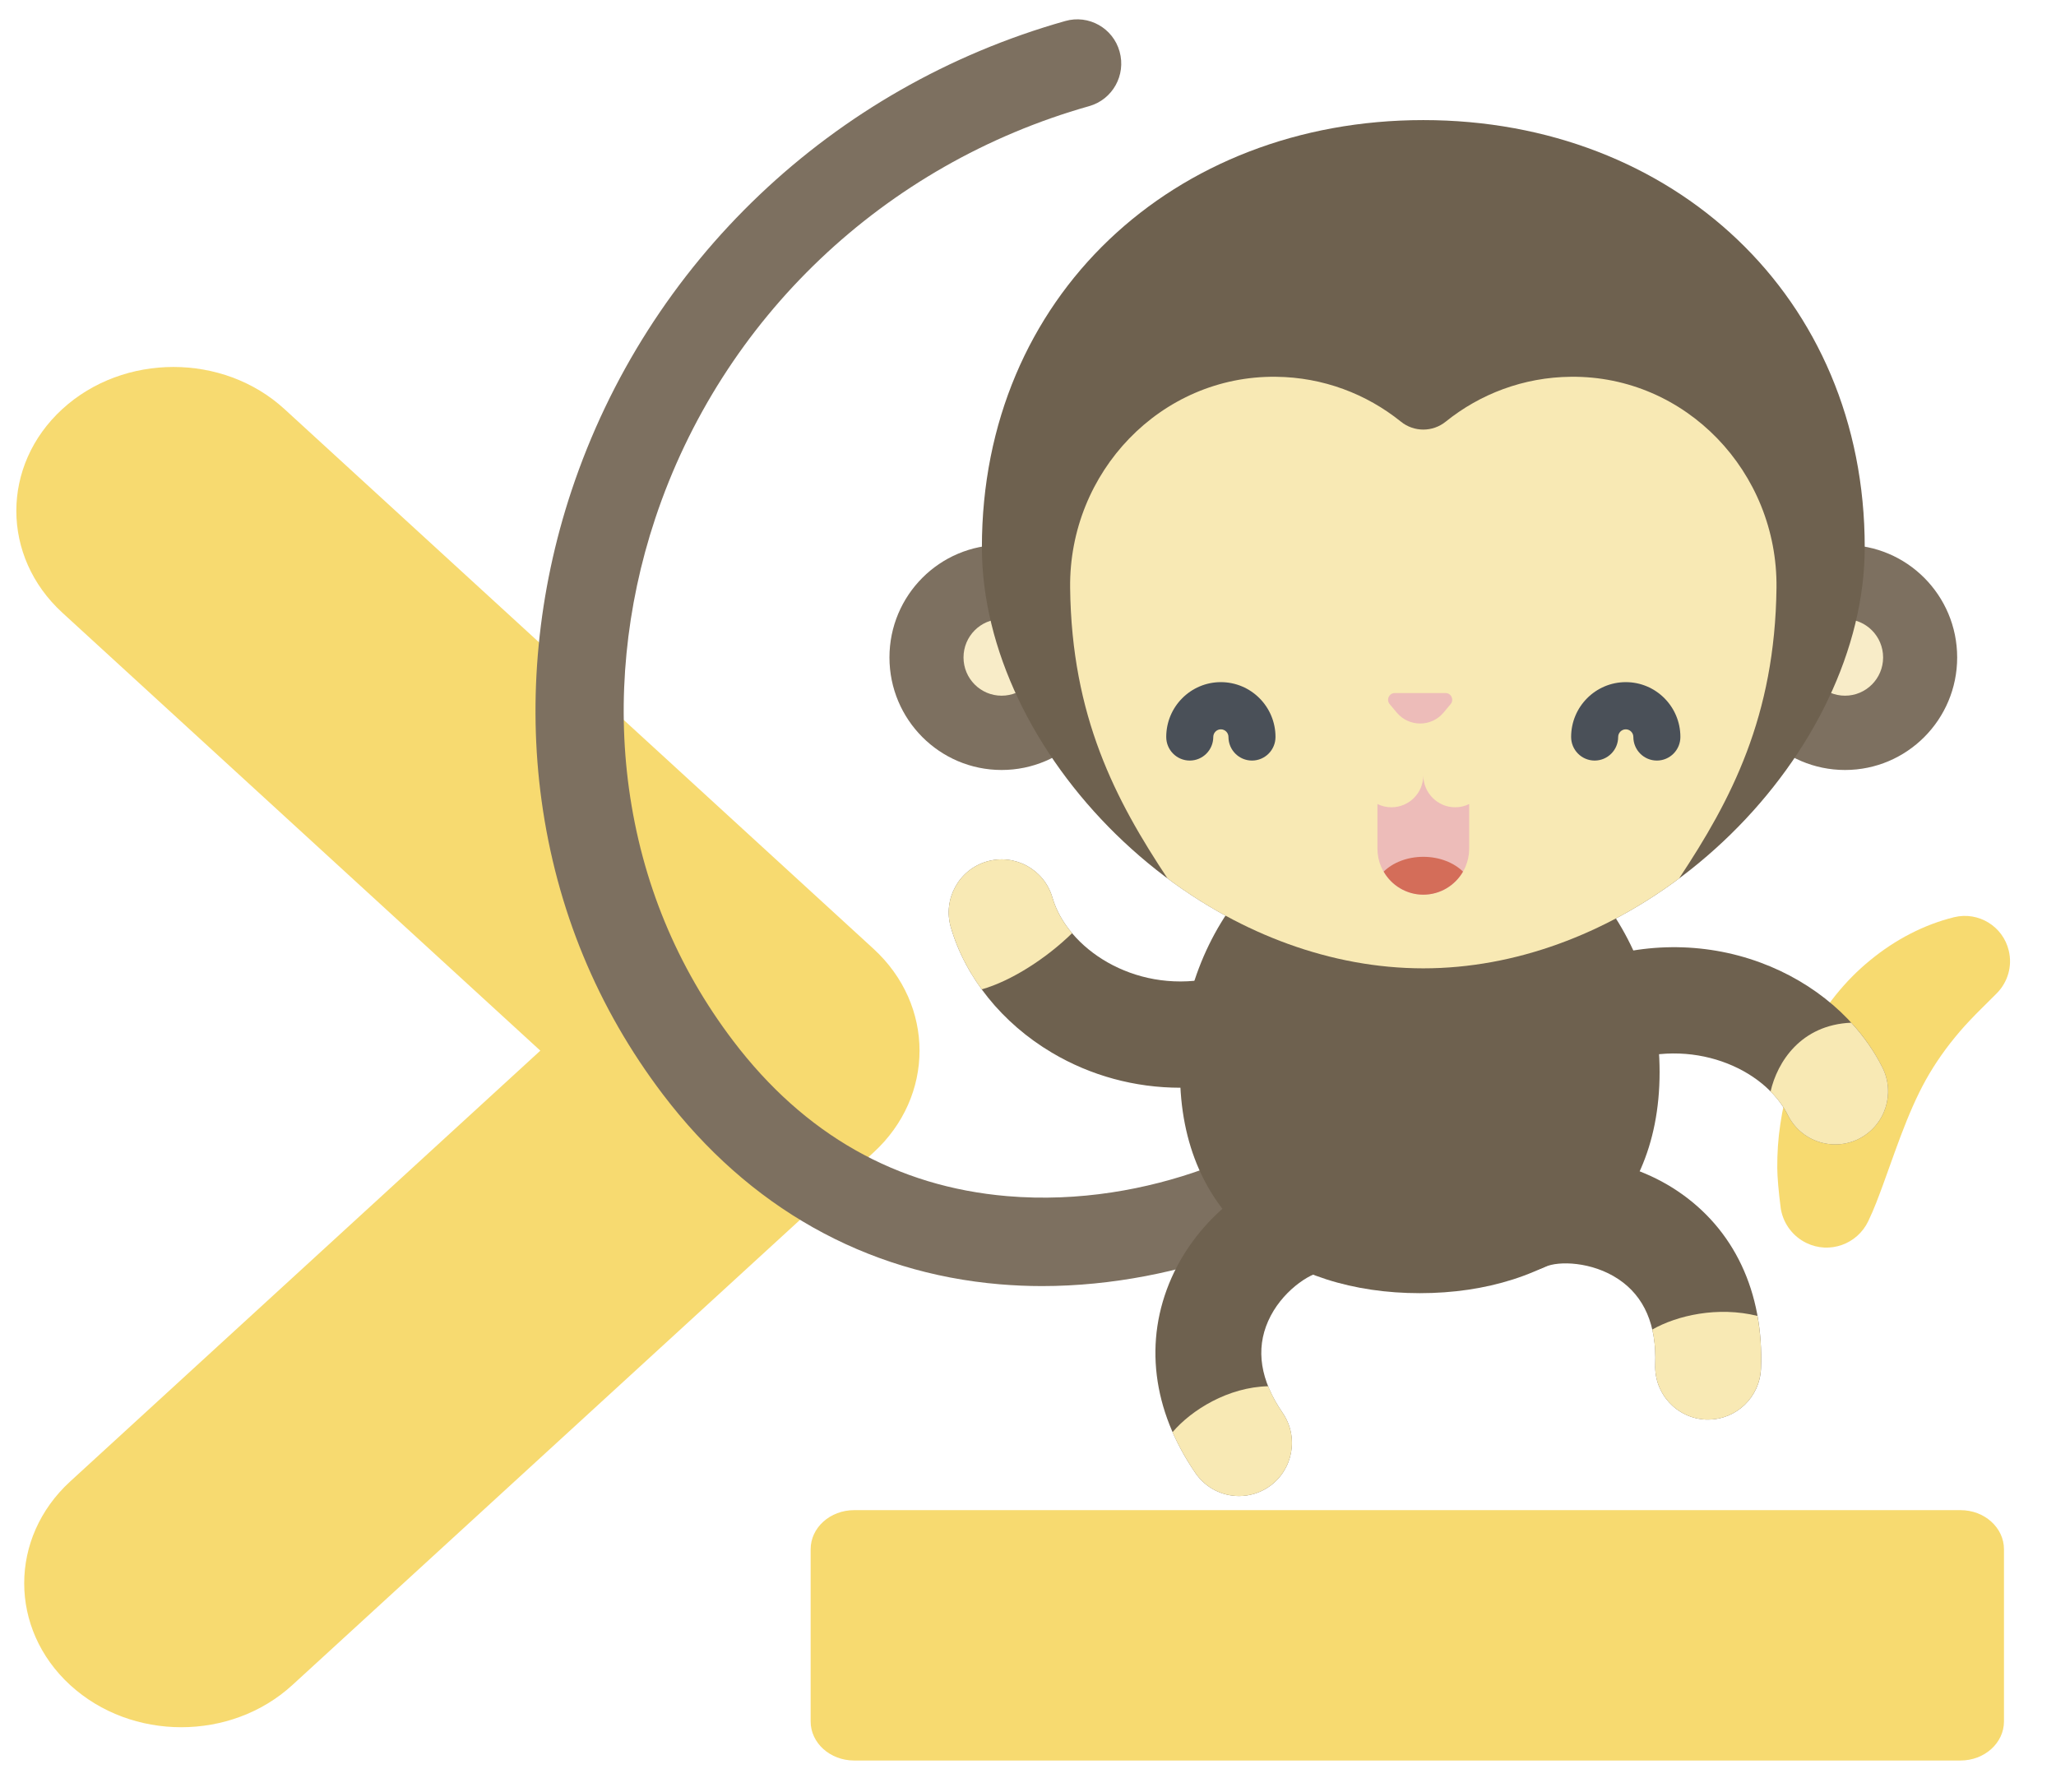
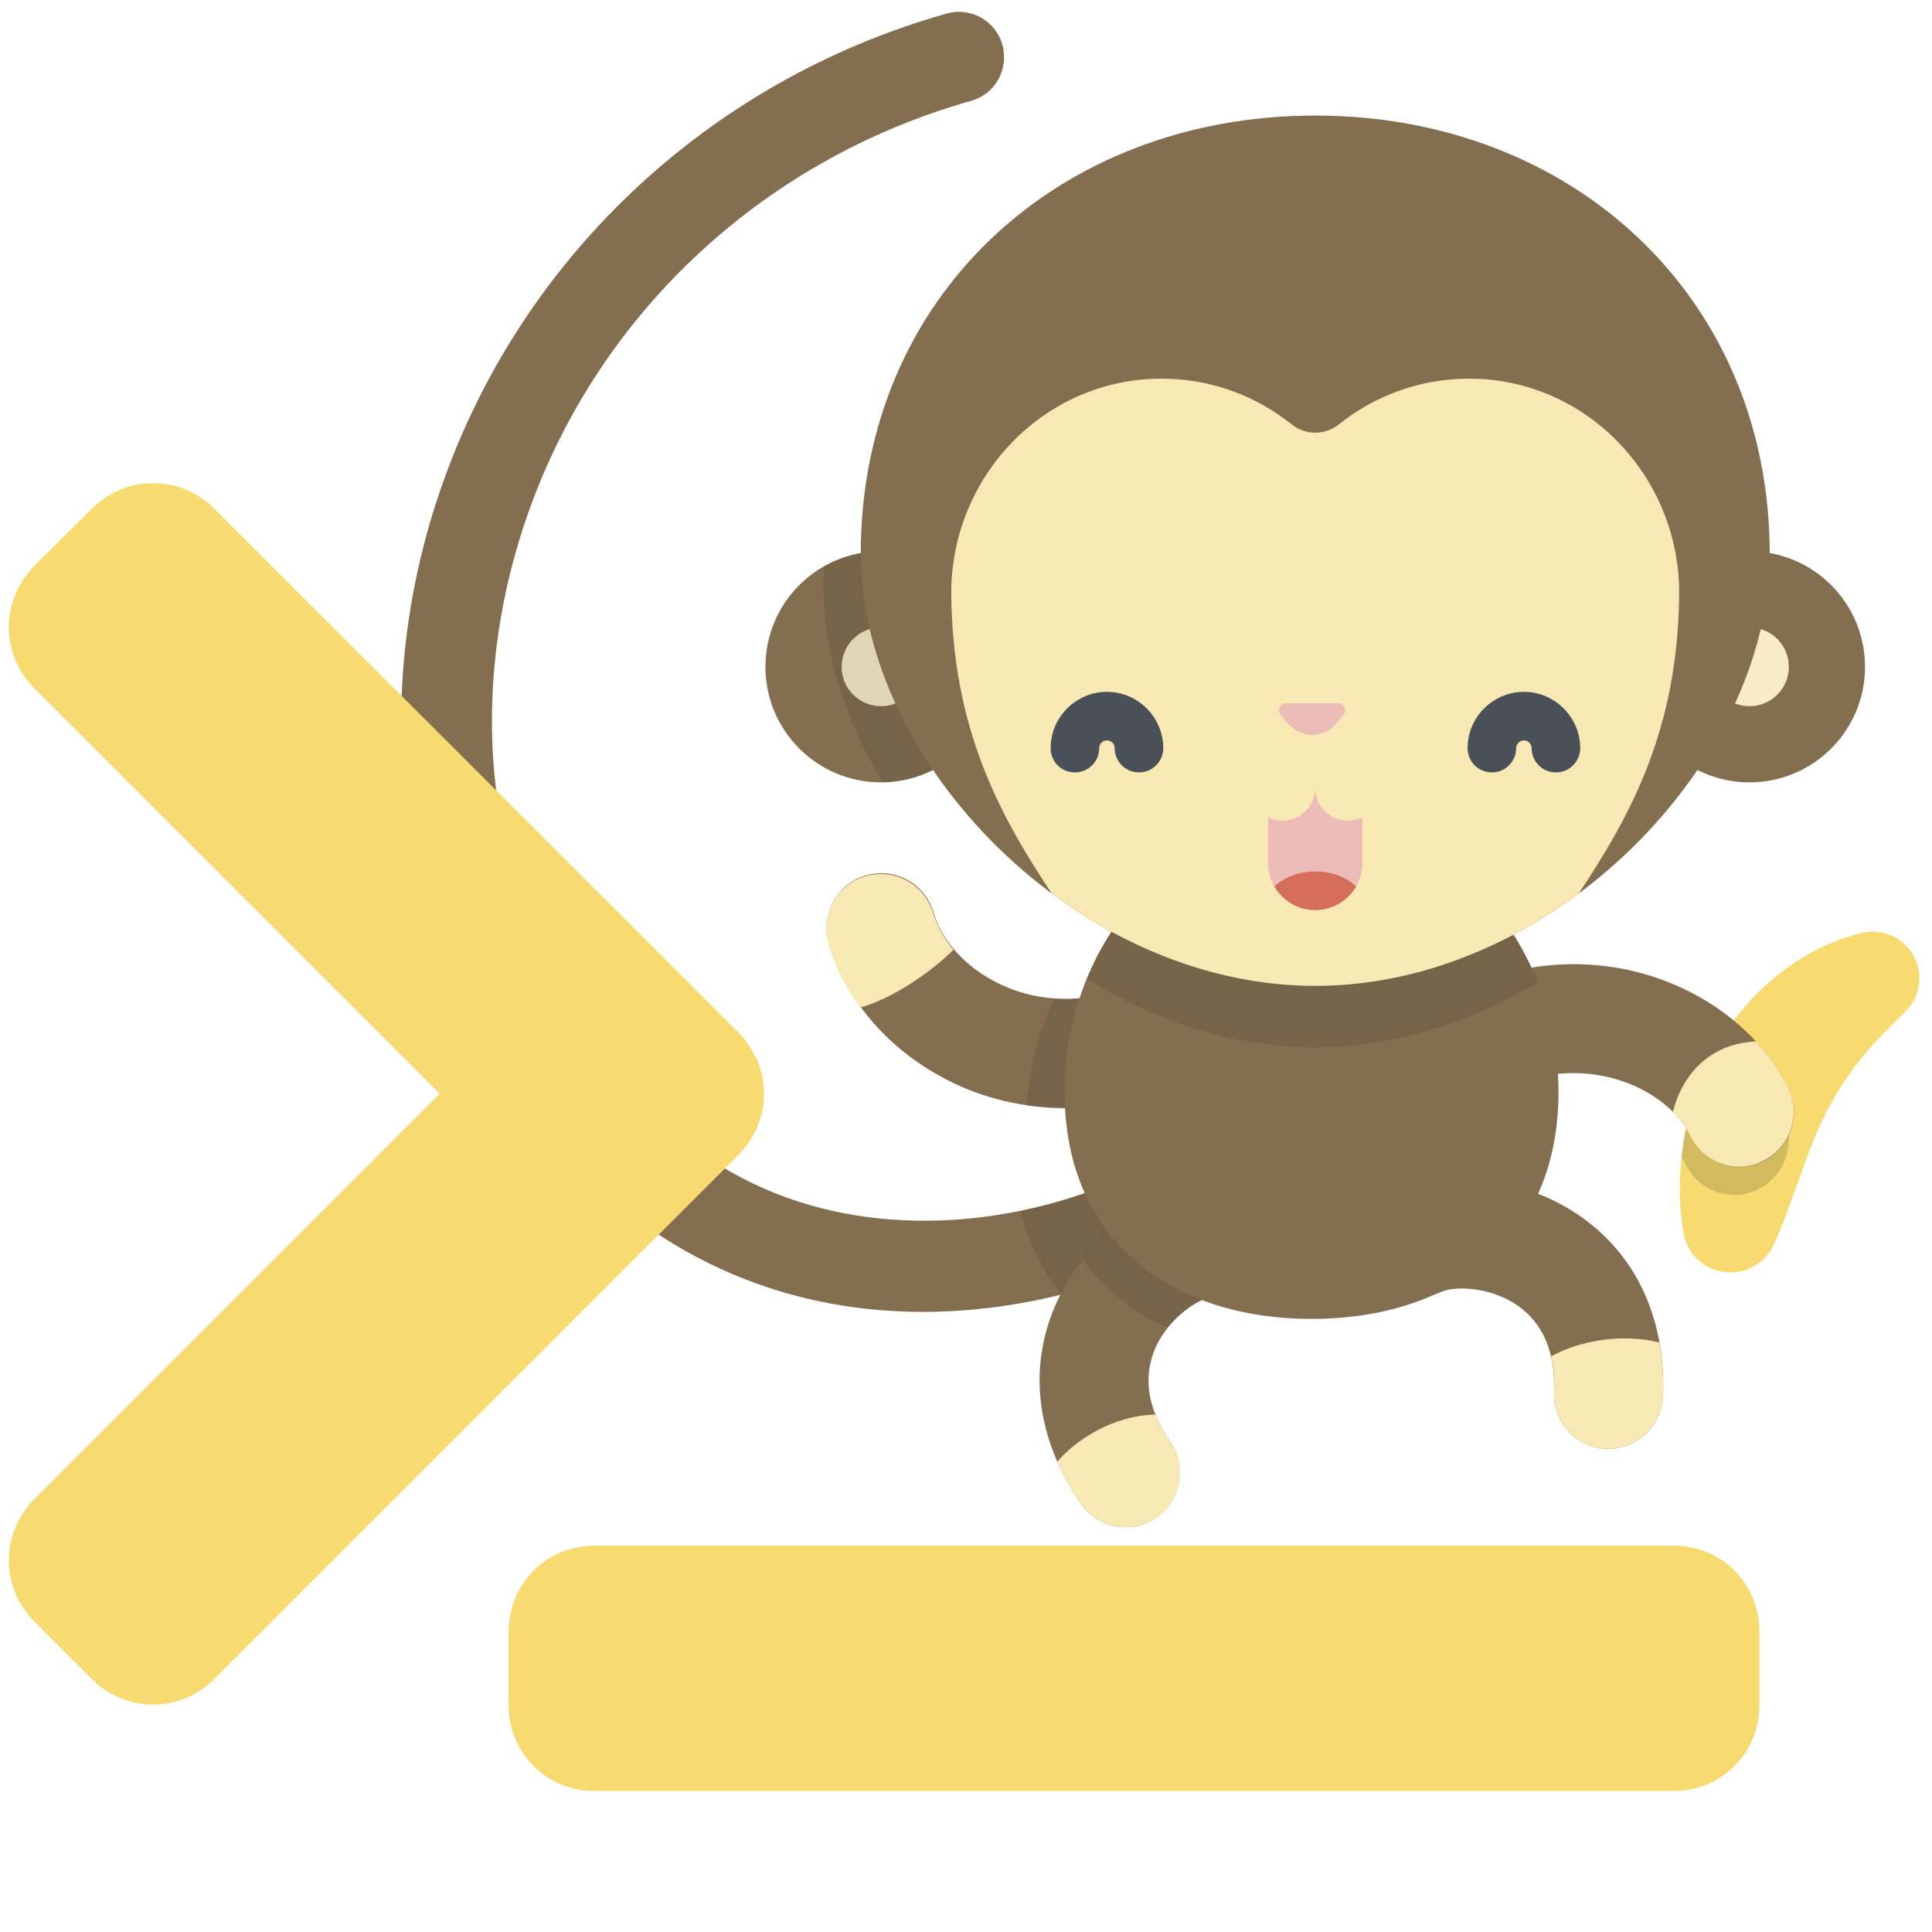
- <svg xmlns="http://www.w3.org/2000/svg" xmlns:xlink="http://www.w3.org/1999/xlink" version="1.1" preserveAspectRatio="xMidYMid meet" viewBox="0 0 264 230" width="264" height="230">
-   <defs>
-     <path d="M36.53 52.53C44.09 59.46 104.6 114.91 112.17 121.84C120.04 129.06 120.04 140.76 112.17 147.98C104.7 154.82 45 209.53 37.54 216.37C29.66 223.59 16.89 223.59 9.01 216.37C1.14 209.15 1.14 197.45 9.01 190.23C13.04 186.54 33.16 168.1 69.38 134.91C32.55 101.17 12.1 82.42 8 78.67C0.13 71.45 0.13 59.75 8 52.53C11.94 48.92 17.11 47.12 22.27 47.12C27.43 47.12 32.59 48.92 36.53 52.53Z" id="iPbNEMzk3" />
-     <path d="M109.68 193.91C106.59 193.91 104.09 196.16 104.09 198.94C104.09 201.15 104.09 218.83 104.09 221.04C104.09 223.81 106.59 226.06 109.68 226.06C123.88 226.06 237.53 226.06 251.74 226.06C254.82 226.06 257.32 223.81 257.32 221.04C257.32 218.83 257.32 201.15 257.32 198.94C257.32 196.16 254.82 193.91 251.74 193.91C223.32 193.91 123.88 193.91 109.68 193.91Z" id="f9t7ev6GnG" />
-     <path d="M128.38 164.91C111.09 163.45 96.13 155.02 85.13 140.54C76.7 129.44 71.46 116.74 69.54 102.8C67.74 89.72 69.07 75.96 73.39 62.99C83.14 33.7 106.84 11.16 136.78 2.7C139.79 1.84 142.92 3.6 143.76 6.62C144.61 9.65 142.86 12.78 139.85 13.63C113.52 21.08 92.69 40.87 84.13 66.59C80.36 77.91 79.2 89.89 80.76 101.24C82.41 113.22 86.91 124.13 94.14 133.65C103.27 145.68 115.11 152.38 129.33 153.59C147.88 155.16 164.21 146.91 170.15 141.34C172.44 139.2 176.02 139.32 178.16 141.62C180.29 143.91 180.17 147.51 177.88 149.65C169.28 157.71 151.91 165.14 133.79 165.14C131.99 165.14 130.18 165.06 128.38 164.91Z" id="c1owh3AJQ0" />
-     <path d="M228.21 149.96C228.2 148.13 228.31 146.26 228.6 144.36C229.14 140.57 230.34 136.66 232.29 133C234.21 129.34 236.9 125.93 240.15 123.29C243.38 120.63 247.1 118.71 250.93 117.77C254.04 117.02 257.18 118.93 257.93 122.05C258.43 124.09 257.78 126.13 256.42 127.52C256.37 127.56 256.04 127.9 256 127.94C254.95 129 253.93 129.97 253 130.96C252.06 131.94 251.22 132.94 250.43 133.94C248.86 135.96 247.54 138.03 246.41 140.34C245.28 142.64 244.31 145.14 243.32 147.87C243.16 148.3 241.93 151.72 241.78 152.15C241.23 153.63 240.67 155.19 239.89 156.81C238.47 159.78 234.92 161.04 231.96 159.61C230.2 158.76 229.04 157.15 228.69 155.36C228.69 155.36 228.68 155.32 228.67 155.26C228.37 152.95 228.22 151.18 228.21 149.96Z" id="b6g4QIVAD" />
-     <path d="M135.07 135.17C128.69 131.39 123.96 125.52 122.09 119.07C121.04 115.46 123.11 111.67 126.71 110.62C130.32 109.57 134.09 111.64 135.14 115.26C137.02 121.75 145.51 127.49 155.16 125.69C158.85 125 162.4 127.45 163.08 131.15C163.77 134.85 161.33 138.41 157.64 139.1C155.62 139.48 153.58 139.67 151.55 139.67C145.75 139.67 140.05 138.13 135.07 135.17Z" id="l1nt3PsFkr" />
-     <path d="M229.57 143.19C226.55 137.15 217.15 133.05 208 136.57C204.49 137.92 200.56 136.16 199.22 132.64C197.88 129.13 199.63 125.18 203.13 123.83C210.57 120.97 218.71 120.89 226.05 123.6C233 126.16 238.71 131.07 241.71 137.07C243.4 140.44 242.05 144.53 238.69 146.23C237.71 146.72 236.67 146.95 235.65 146.95C233.16 146.95 230.76 145.58 229.57 143.19Z" id="a2WO8fUcFA" />
-     <path d="M237.71 131.32C231.23 131.59 228.21 136.38 227.35 140.15C228.27 141.08 229.03 142.1 229.57 143.19C230.76 145.58 233.16 146.95 235.65 146.95C236.67 146.95 237.71 146.72 238.69 146.23C242.05 144.53 243.4 140.44 241.71 137.07C240.68 135.01 239.32 133.08 237.71 131.32Z" id="a1OkBQaL4U" />
-     <path d="M153.5 189.15C147.94 181.05 146.85 172.15 150.43 164.08C153.76 156.56 161.06 150.66 168.18 149.73C171.9 149.24 175.31 151.87 175.8 155.61C176.28 159.34 173.66 162.77 169.94 163.25C168.09 163.49 164.49 165.9 162.84 169.63C161.21 173.29 161.84 177.26 164.69 181.41C166.82 184.51 166.04 188.76 162.95 190.9C161.77 191.71 160.43 192.1 159.1 192.1C156.94 192.1 154.82 191.07 153.5 189.15Z" id="f5B2YoBMq8" />
-     <path d="M162.84 178C157.72 178.11 152.99 181.04 150.56 183.9C151.34 185.67 152.32 187.43 153.5 189.15C154.82 191.07 156.94 192.1 159.1 192.1C160.43 192.1 161.77 191.71 162.95 190.9C166.04 188.76 166.82 184.51 164.69 181.41C163.9 180.26 163.28 179.12 162.84 178Z" id="a30QgTsrZ" />
-     <path d="M219.06 182.28C215.31 182.13 212.39 178.96 212.54 175.2C212.73 170.16 211.14 166.47 207.81 164.25C204.43 161.99 200.11 161.88 198.42 162.67C195.02 164.26 190.98 162.78 189.39 159.36C187.81 155.95 189.29 151.89 192.69 150.31C199.2 147.27 208.52 148.34 215.35 152.9C222.67 157.79 226.5 165.9 226.12 175.73C225.97 179.4 222.96 182.28 219.33 182.28C219.24 182.28 219.15 182.28 219.06 182.28Z" id="a8oWZLHwJ" />
-     <path d="M212.16 170.72C212.47 172.07 212.6 173.56 212.54 175.2C212.39 178.96 215.31 182.13 219.06 182.28C219.15 182.28 219.24 182.28 219.33 182.28C222.96 182.28 225.97 179.4 226.11 175.73C226.21 173.37 226.05 171.11 225.67 168.97C220.56 167.71 215.34 168.91 212.16 170.72Z" id="c1SpbrDa4m" />
-     <path d="M126.71 110.62C123.11 111.67 121.04 115.46 122.09 119.07C122.9 121.88 124.26 124.58 126.06 127.04C129.88 125.95 134.36 123.05 137.66 119.83C136.47 118.42 135.6 116.86 135.14 115.26C134.09 111.64 130.32 109.57 126.71 110.62Z" id="c3oKTIaqrX" />
-     <path d="M182.31 103.38C165.3 103.38 151.52 118.73 151.52 137.67C151.52 156.6 165.3 166.05 182.31 166.05C199.31 166.05 213.1 156.61 213.1 137.67C213.1 118.73 199.31 103.38 182.31 103.38Z" id="d295OPBxD6" />
-     <path d="M128.61 69.97C120.66 69.97 114.21 76.44 114.21 84.42C114.21 92.4 120.66 98.87 128.61 98.87C136.57 98.87 143.01 92.4 143.01 84.42C143.01 76.44 136.57 69.97 128.61 69.97Z" id="a1c94I9evG" />
-     <path d="M128.61 79.5C125.91 79.5 123.72 81.7 123.72 84.42C123.72 87.13 125.91 89.33 128.61 89.33C131.32 89.33 133.51 87.13 133.51 84.42C133.51 81.7 131.32 79.5 128.61 79.5Z" id="a1V1zRV5HX" />
-     <path d="M236.91 69.97C228.96 69.97 222.51 76.44 222.51 84.42C222.51 92.4 228.96 98.87 236.91 98.87C244.86 98.87 251.31 92.4 251.31 84.42C251.31 76.44 244.86 69.97 236.91 69.97Z" id="aDTjXjQE6" />
-     <path d="M236.91 79.5C234.21 79.5 232.01 81.7 232.01 84.42C232.01 87.13 234.21 89.33 236.91 89.33C239.61 89.33 241.8 87.13 241.8 84.42C241.8 81.7 239.61 79.5 236.91 79.5Z" id="a5B4JFkBnL" />
-     <path d="M239.44 70.27C239.44 38.11 214.81 15.42 182.76 15.42C150.71 15.42 126.08 38.11 126.08 70.27C126.08 96.48 153.1 124.34 182.76 124.34C212.43 124.34 239.44 96.48 239.44 70.27Z" id="d9M7A4RrI" />
-     <path d="M185.64 54.14C183.96 55.5 181.56 55.5 179.88 54.14C175.47 50.59 169.9 48.44 163.82 48.38C149.04 48.22 137.24 60.63 137.41 75.47C137.6 92.02 143.24 102.73 149.92 112.8C159.39 119.86 170.86 124.34 182.76 124.34C194.66 124.34 206.13 119.86 215.6 112.8C222.28 102.73 227.92 92.02 228.11 75.47C228.28 60.63 216.48 48.22 201.7 48.38C195.62 48.44 190.05 50.59 185.64 54.14Z" id="a2r9Q6lsF" />
-     <path d="M182.76 99.55C182.76 101.82 180.93 103.66 178.66 103.66C178.02 103.66 177.41 103.51 176.87 103.24C176.87 103.82 176.87 108.4 176.87 108.97C176.87 112.23 179.51 114.88 182.76 114.88C186.01 114.88 188.65 112.23 188.65 108.97C188.65 108.4 188.65 103.82 188.65 103.24C188.11 103.51 187.5 103.66 186.86 103.66C184.6 103.66 182.76 101.82 182.76 99.55Z" id="a4IC8CsAf" />
-     <path d="M157.74 94.63C157.74 94.09 157.3 93.65 156.76 93.65C156.23 93.65 155.79 94.09 155.79 94.63C155.79 96.3 154.44 97.66 152.77 97.66C151.1 97.66 149.75 96.3 149.75 94.63C149.75 90.74 152.9 87.59 156.76 87.59C160.63 87.59 163.78 90.74 163.78 94.63C163.78 96.3 162.43 97.66 160.76 97.66C159.09 97.66 157.74 96.3 157.74 94.63Z" id="h1ooSwm0dK" />
-     <path d="M209.73 94.63C209.73 94.09 209.29 93.65 208.76 93.65C208.22 93.65 207.78 94.09 207.78 94.63C207.78 96.3 206.43 97.66 204.76 97.66C203.09 97.66 201.74 96.3 201.74 94.63C201.74 90.74 204.89 87.59 208.76 87.59C212.63 87.59 215.77 90.74 215.77 94.63C215.77 96.3 214.42 97.66 212.75 97.66C211.08 97.66 209.73 96.3 209.73 94.63Z" id="cd8ZWpWmr" />
-     <path d="M177.67 111.92C178.68 113.68 180.58 114.88 182.76 114.88C184.94 114.88 186.84 113.68 187.86 111.92C186.68 110.77 184.84 110.02 182.76 110.02C180.68 110.02 178.84 110.77 177.67 111.92Z" id="g8ZiNxc21" />
-     <path d="M185.36 91.5C183.79 93.37 180.92 93.37 179.35 91.5C179.26 91.39 178.53 90.52 178.44 90.41C177.97 89.85 178.37 88.99 179.1 88.99C179.75 88.99 184.96 88.99 185.61 88.99C186.34 88.99 186.74 89.85 186.27 90.41C186.09 90.62 185.45 91.39 185.36 91.5Z" id="c1wc6NWYV4" />
-   </defs>
+ <svg xmlns="http://www.w3.org/2000/svg" width="525" height="525">
  <g>
-     <g>
-       <g>
-         <g>
-           <use xlink:href="#iPbNEMzk3" opacity="1" fill="#f7da70" fill-opacity="1" />
-           <g>
-             <use xlink:href="#iPbNEMzk3" opacity="1" fill-opacity="0" stroke="#000000" stroke-width="1" stroke-opacity="0" />
-           </g>
-         </g>
-         <g>
-           <use xlink:href="#f9t7ev6GnG" opacity="1" fill="#f7da70" fill-opacity="1" />
-           <g>
-             <use xlink:href="#f9t7ev6GnG" opacity="1" fill-opacity="0" stroke="#000000" stroke-width="1" stroke-opacity="0" />
-           </g>
-         </g>
-         <g>
-           <g>
-             <use xlink:href="#c1owh3AJQ0" opacity="1" fill="#7d7060" fill-opacity="1" />
-             <g>
-               <use xlink:href="#c1owh3AJQ0" opacity="1" fill-opacity="0" stroke="#000000" stroke-width="1" stroke-opacity="0" />
-             </g>
-           </g>
-           <g>
-             <use xlink:href="#b6g4QIVAD" opacity="1" fill="#f7da70" fill-opacity="1" />
-             <g>
-               <use xlink:href="#b6g4QIVAD" opacity="1" fill-opacity="0" stroke="#000000" stroke-width="1" stroke-opacity="0" />
-             </g>
-           </g>
-           <g>
-             <use xlink:href="#l1nt3PsFkr" opacity="1" fill="#6e614f" fill-opacity="1" />
-             <g>
-               <use xlink:href="#l1nt3PsFkr" opacity="1" fill-opacity="0" stroke="#000000" stroke-width="1" stroke-opacity="0" />
-             </g>
-           </g>
-           <g>
-             <use xlink:href="#a2WO8fUcFA" opacity="1" fill="#6e614f" fill-opacity="1" />
-             <g>
-               <use xlink:href="#a2WO8fUcFA" opacity="1" fill-opacity="0" stroke="#000000" stroke-width="1" stroke-opacity="0" />
-             </g>
-           </g>
-           <g>
-             <use xlink:href="#a1OkBQaL4U" opacity="1" fill="#f8e9b4" fill-opacity="1" />
-             <g>
-               <use xlink:href="#a1OkBQaL4U" opacity="1" fill-opacity="0" stroke="#000000" stroke-width="1" stroke-opacity="0" />
-             </g>
-           </g>
-           <g>
-             <use xlink:href="#f5B2YoBMq8" opacity="1" fill="#6e614f" fill-opacity="1" />
-             <g>
-               <use xlink:href="#f5B2YoBMq8" opacity="1" fill-opacity="0" stroke="#000000" stroke-width="1" stroke-opacity="0" />
-             </g>
-           </g>
-           <g>
-             <use xlink:href="#a30QgTsrZ" opacity="1" fill="#f8e9b4" fill-opacity="1" />
-             <g>
-               <use xlink:href="#a30QgTsrZ" opacity="1" fill-opacity="0" stroke="#000000" stroke-width="1" stroke-opacity="0" />
-             </g>
-           </g>
-           <g>
-             <use xlink:href="#a8oWZLHwJ" opacity="1" fill="#6e614f" fill-opacity="1" />
-             <g>
-               <use xlink:href="#a8oWZLHwJ" opacity="1" fill-opacity="0" stroke="#000000" stroke-width="1" stroke-opacity="0" />
-             </g>
-           </g>
-           <g>
-             <use xlink:href="#c1SpbrDa4m" opacity="1" fill="#f8e9b4" fill-opacity="1" />
-             <g>
-               <use xlink:href="#c1SpbrDa4m" opacity="1" fill-opacity="0" stroke="#000000" stroke-width="1" stroke-opacity="0" />
-             </g>
-           </g>
-           <g>
-             <use xlink:href="#c3oKTIaqrX" opacity="1" fill="#f8e9b4" fill-opacity="1" />
-             <g>
-               <use xlink:href="#c3oKTIaqrX" opacity="1" fill-opacity="0" stroke="#000000" stroke-width="1" stroke-opacity="0" />
-             </g>
-           </g>
-           <g>
-             <use xlink:href="#d295OPBxD6" opacity="1" fill="#6e614f" fill-opacity="1" />
-             <g>
-               <use xlink:href="#d295OPBxD6" opacity="1" fill-opacity="0" stroke="#000000" stroke-width="1" stroke-opacity="0" />
-             </g>
-           </g>
-           <g>
-             <use xlink:href="#a1c94I9evG" opacity="1" fill="#7d7060" fill-opacity="1" />
-             <g>
-               <use xlink:href="#a1c94I9evG" opacity="1" fill-opacity="0" stroke="#000000" stroke-width="1" stroke-opacity="0" />
-             </g>
-           </g>
-           <g>
-             <use xlink:href="#a1V1zRV5HX" opacity="1" fill="#f8ecc8" fill-opacity="1" />
-             <g>
-               <use xlink:href="#a1V1zRV5HX" opacity="1" fill-opacity="0" stroke="#000000" stroke-width="1" stroke-opacity="0" />
-             </g>
-           </g>
-           <g>
-             <use xlink:href="#aDTjXjQE6" opacity="1" fill="#7d7060" fill-opacity="1" />
-             <g>
-               <use xlink:href="#aDTjXjQE6" opacity="1" fill-opacity="0" stroke="#000000" stroke-width="1" stroke-opacity="0" />
-             </g>
-           </g>
-           <g>
-             <use xlink:href="#a5B4JFkBnL" opacity="1" fill="#f8ecc8" fill-opacity="1" />
-             <g>
-               <use xlink:href="#a5B4JFkBnL" opacity="1" fill-opacity="0" stroke="#000000" stroke-width="1" stroke-opacity="0" />
-             </g>
-           </g>
-           <g>
-             <use xlink:href="#d9M7A4RrI" opacity="1" fill="#6e614f" fill-opacity="1" />
-             <g>
-               <use xlink:href="#d9M7A4RrI" opacity="1" fill-opacity="0" stroke="#000000" stroke-width="1" stroke-opacity="0" />
-             </g>
-           </g>
-           <g>
-             <use xlink:href="#a2r9Q6lsF" opacity="1" fill="#f8e9b4" fill-opacity="1" />
-             <g>
-               <use xlink:href="#a2r9Q6lsF" opacity="1" fill-opacity="0" stroke="#000000" stroke-width="1" stroke-opacity="0" />
-             </g>
-           </g>
-           <g>
-             <use xlink:href="#a4IC8CsAf" opacity="1" fill="#edbcb9" fill-opacity="1" />
-             <g>
-               <use xlink:href="#a4IC8CsAf" opacity="1" fill-opacity="0" stroke="#000000" stroke-width="1" stroke-opacity="0" />
-             </g>
-           </g>
-           <g>
-             <use xlink:href="#h1ooSwm0dK" opacity="1" fill="#4a5058" fill-opacity="1" />
-             <g>
-               <use xlink:href="#h1ooSwm0dK" opacity="1" fill-opacity="0" stroke="#000000" stroke-width="1" stroke-opacity="0" />
-             </g>
-           </g>
-           <g>
-             <use xlink:href="#cd8ZWpWmr" opacity="1" fill="#4a5058" fill-opacity="1" />
-             <g>
-               <use xlink:href="#cd8ZWpWmr" opacity="1" fill-opacity="0" stroke="#000000" stroke-width="1" stroke-opacity="0" />
-             </g>
-           </g>
-           <g>
-             <use xlink:href="#g8ZiNxc21" opacity="1" fill="#d46d59" fill-opacity="1" />
-             <g>
-               <use xlink:href="#g8ZiNxc21" opacity="1" fill-opacity="0" stroke="#000000" stroke-width="1" stroke-opacity="0" />
-             </g>
-           </g>
-           <g>
-             <use xlink:href="#c1wc6NWYV4" opacity="1" fill="#edbcb9" fill-opacity="1" />
-             <g>
-               <use xlink:href="#c1wc6NWYV4" opacity="1" fill-opacity="0" stroke="#000000" stroke-width="1" stroke-opacity="0" />
-             </g>
-           </g>
-         </g>
-       </g>
+     <path id="svg_1" fill="#846e50" d="M250.7,356.5c-3.9,0-7.9-0.2-11.8-0.5c-37.7-3.2-70.3-21.5-94.2-52.9c-18.4-24.1-29.8-51.7-34-81.9   c-3.9-28.4-1-58.3,8.4-86.4C140.3,71.1,192,22.1,257.2,3.7c6.6-1.9,13.4,2,15.2,8.5c1.8,6.6-2,13.4-8.5,15.2   c-57.4,16.2-102.8,59.1-121.4,115c-8.2,24.6-10.8,50.6-7.3,75.2c3.6,26,13.4,49.7,29.2,70.4c19.9,26.1,45.7,40.7,76.7,43.3   c40.4,3.4,76-14.5,89-26.6c5-4.7,12.8-4.4,17.4,0.6c4.7,5,4.4,12.8-0.6,17.4C328,340.3,290.2,356.5,250.7,356.5z" />
+     <path id="svg_2" opacity="0.1" d="M347.4,305.4c-4.7-5-12.5-5.2-17.4-0.6c-8.9,8.3-28.3,19.3-52.7,24.3c2.2,8.9,6,16.4,11.3,22.7   c24.5-6,45.7-17.2,58.3-28.9C351.8,318.2,352,310.4,347.4,305.4z" />
+     <path id="svg_3" fill="#F7DA70" d="M457.5,335c-0.7-3.7-1-7.5-1-11.5c0-4,0.2-8,0.8-12.2c1.2-8.2,3.8-16.7,8-24.7   c4.2-8,10.1-15.4,17.1-21.1c7-5.8,15.1-9.9,23.5-12c6.8-1.6,13.6,2.5,15.3,9.3c1.1,4.4-0.3,8.9-3.3,11.9l-0.9,0.9   c-2.3,2.3-4.5,4.4-6.5,6.6c-2,2.1-3.9,4.3-5.6,6.5c-3.4,4.4-6.3,8.9-8.8,13.9c-2.5,5-4.6,10.4-6.7,16.4l-3.4,9.3   c-1.2,3.2-2.4,6.6-4.1,10.1c-3.1,6.5-10.8,9.2-17.3,6.1c-3.8-1.8-6.4-5.3-7.1-9.2L457.5,335L457.5,335z" />
+     <path id="svg_4" opacity="0.15" d="M484.5,303.1c-3.9-7.7-9.8-14.6-17.1-20c-0.7,1.2-1.4,2.4-2,3.6c-4.2,8-6.9,16.4-8,24.7   c-0.2,1-0.3,2.1-0.4,3.1c0.4,0.7,0.8,1.3,1.1,2c2.6,5.2,7.8,8.2,13.2,8.2c2.2,0,4.5-0.5,6.6-1.6   C485.2,319.3,488.2,310.4,484.5,303.1L484.5,303.1z" />
+     <g id="svg_5">
+       <path id="svg_6" fill="#846e50" d="M289.4,301.1c-12.6,0-25.1-3.3-35.9-9.8c-13.9-8.2-24.2-21-28.3-35    c-2.3-7.9,2.2-16.1,10.1-18.4c7.9-2.3,16.1,2.2,18.4,10.1c4.1,14.1,22.6,26.6,43.6,22.7c8-1.5,15.8,3.8,17.3,11.8    s-3.8,15.8-11.8,17.3C298.3,300.7,293.8,301.1,289.4,301.1L289.4,301.1z" />
+       <path id="svg_7" fill="#846e50" d="M472.7,317c-5.4,0-10.6-3-13.2-8.2c-6.6-13.1-27.1-22-47-14.4c-7.6,2.9-16.2-0.9-19.1-8.5    c-2.9-7.6,0.9-16.2,8.5-19.1c16.2-6.2,33.9-6.4,49.9-0.5c15.2,5.6,27.6,16.2,34.1,29.3c3.7,7.3,0.7,16.2-6.6,19.9    C477.2,316.5,474.9,317,472.7,317L472.7,317z" />
    </g>
+     <path id="svg_8" fill="#F8E9B4" d="M485.9,295.5c-2.3-4.5-5.2-8.7-8.7-12.5c-14.1,0.6-20.7,11-22.6,19.2c2,2,3.7,4.2,4.8,6.6   c2.6,5.2,7.8,8.2,13.2,8.2c2.2,0,4.5-0.5,6.6-1.6C486.6,311.7,489.5,302.8,485.9,295.5L485.9,295.5z" />
+     <path id="svg_9" fill="#846e50" d="M305.9,415c-4.7,0-9.3-2.2-12.2-6.4c-12.1-17.6-14.5-36.9-6.7-54.4   c7.3-16.3,23.2-29.1,38.7-31.2c8.1-1.1,15.5,4.7,16.6,12.8c1.1,8.1-4.7,15.5-12.8,16.6c-4,0.5-11.9,5.8-15.5,13.8   c-3.5,8-2.2,16.6,4,25.6c4.6,6.7,2.9,16-3.8,20.6C311.7,414.2,308.8,415,305.9,415L305.9,415z" />
+     <path id="svg_10" fill="#F8E9B4" d="M318,391.8c-1.7-2.5-3.1-5-4-7.4c-11.2,0.2-21.4,6.6-26.7,12.8c1.7,3.9,3.8,7.7,6.4,11.4   c2.9,4.2,7.5,6.4,12.2,6.4c2.9,0,5.8-0.8,8.4-2.6C321,407.7,322.7,398.5,318,391.8L318,391.8z" />
+     <path id="svg_11" opacity="0.1" d="M342.2,335.8c-1.1-8.1-8.5-13.8-16.6-12.8c-11.5,1.5-23.1,8.9-31.4,19.2   c5.8,8.2,13.7,14.4,23,18.6c3.9-5,9.1-8.1,12.2-8.5C337.6,351.3,343.3,343.9,342.2,335.8z" />
+     <path id="svg_12" fill="#846e50" d="M437.1,393.7c-0.2,0-0.4,0-0.6,0c-8.2-0.3-14.5-7.2-14.2-15.4c0.4-10.9-3-18.9-10.3-23.8   c-7.4-4.9-16.8-5.1-20.5-3.4c-7.4,3.4-16.2,0.2-19.7-7.2c-3.4-7.4-0.2-16.2,7.2-19.7c14.2-6.6,34.5-4.3,49.4,5.6   c16,10.6,24.3,28.2,23.5,49.6C451.6,387.4,445,393.7,437.1,393.7L437.1,393.7z" />
+     <g id="svg_13">
+       <path id="svg_14" fill="#F8E9B4" d="M450.9,364.8c-11.1-2.7-22.5-0.1-29.4,3.8c0.7,2.9,1,6.2,0.8,9.7c-0.3,8.2,6,15.1,14.2,15.4    c0.2,0,0.4,0,0.6,0c7.9,0,14.5-6.3,14.8-14.2C452.1,374.3,451.7,369.4,450.9,364.8L450.9,364.8z" />
+       <path id="svg_15" fill="#F8E9B4" d="M253.6,248.2c-2.3-7.9-10.5-12.4-18.4-10.1c-7.9,2.3-12.4,10.5-10.1,18.4    c1.8,6.1,4.7,11.9,8.7,17.3c8.3-2.4,18.1-8.7,25.3-15.7C256.5,255,254.7,251.6,253.6,248.2L253.6,248.2z" />
+     </g>
+     <path id="svg_16" opacity="0.1" d="M314.5,282.7c-1.5-8-9.2-13.3-17.3-11.8c-3.7,0.7-7.3,0.9-10.8,0.6c-4.1,8.8-6.7,18.6-7.4,29   c3.4,0.5,6.9,0.8,10.4,0.8c4.4,0,8.9-0.4,13.3-1.2C310.7,298.4,316,290.7,314.5,282.7L314.5,282.7z" />
+     <path id="svg_17" fill="#846e50" d="M423.5,296.8c0-41.1-30-74.4-67.1-74.4s-67.1,33.3-67.1,74.4s30,61.6,67.1,61.6   C393.5,358.4,423.5,337.9,423.5,296.8L423.5,296.8z" />
+     <path id="svg_18" opacity="0.1" d="M356.4,222.4c-27.1,0-50.5,17.9-61.1,43.6c18.6,11.5,40,18.6,62,18.6   c21.4,0,42.2-6.7,60.5-17.6C407.5,240.7,383.9,222.4,356.4,222.4L356.4,222.4z" />
+     <circle id="svg_19" fill="#846e50" cx="239.4" cy="181.2" r="31.4" />
+     <circle id="svg_20" fill="#F8ECC8" cx="239.4" cy="181.2" r="10.7" />
+     <path id="svg_21" opacity="0.1" d="M239.4,149.8c-5.6,0-10.9,1.5-15.5,4.1c-0.1,1.8-0.1,3.6-0.1,5.5c0,18,5.9,36.5,16.1,53.2   c17.1-0.3,30.9-14.2,30.9-31.4C270.8,163.9,256.8,149.8,239.4,149.8L239.4,149.8z" />
+     <circle id="svg_22" fill="#846e50" cx="475.4" cy="181.2" r="31.4" />
+     <circle id="svg_23" fill="#F8ECC8" cx="475.4" cy="181.2" r="10.7" />
+     <path id="svg_24" fill="#846e50" d="M357.4,267.9c64.6,0,123.5-60.5,123.5-117.4c0-69.8-53.7-119.1-123.5-119.1   S233.9,80.6,233.9,150.5C233.9,207.4,292.8,267.9,357.4,267.9z" />
+     <path id="svg_25" fill="#F8E9B4" d="M398.7,102.9c-13.2,0.1-25.4,4.8-35,12.5c-3.7,2.9-8.9,2.9-12.6,0c-9.6-7.7-21.7-12.4-35-12.5   c-32.2-0.3-57.9,26.6-57.6,58.8c0.4,35.9,12.7,59.2,27.3,81.1c20.6,15.3,45.6,25.1,71.6,25.1c25.9,0,50.9-9.7,71.6-25.1   c14.6-21.9,26.9-45.1,27.3-81.1C456.6,129.5,430.9,102.6,398.7,102.9L398.7,102.9z" />
+     <path id="svg_26" fill="#EDBCB9" d="M366.3,223c-4.9,0-8.9-4-8.9-8.9c0,4.9-4,8.9-8.9,8.9c-1.4,0-2.7-0.3-3.9-0.9v12.4   c0,7.1,5.7,12.8,12.8,12.8c7.1,0,12.8-5.7,12.8-12.8v-12.4C369.1,222.6,367.7,223,366.3,223z" />
+     <path id="svg_28" fill="#4A5058" d="M309.5,209.9c-3.6,0-6.6-2.9-6.6-6.6c0-1.2-1-2.1-2.1-2.1c-1.2,0-2.1,1-2.1,2.1   c0,3.6-2.9,6.6-6.6,6.6s-6.6-2.9-6.6-6.6c0-8.4,6.9-15.3,15.3-15.3s15.3,6.9,15.3,15.3C316.1,207,313.1,209.9,309.5,209.9   L309.5,209.9z" />
+     <path id="svg_29" fill="#4A5058" d="M422.8,209.9c-3.6,0-6.6-2.9-6.6-6.6c0-1.2-1-2.1-2.1-2.1s-2.1,1-2.1,2.1c0,3.6-2.9,6.6-6.6,6.6   c-3.6,0-6.6-2.9-6.6-6.6c0-8.4,6.9-15.3,15.3-15.3c8.4,0,15.3,6.9,15.3,15.3C429.4,207,426.4,209.9,422.8,209.9L422.8,209.9z" />
+     <path id="svg_31" fill="#D46D59" d="M357.4,236.8c-4.5,0-8.5,1.6-11.1,4.1c2.2,3.8,6.4,6.4,11.1,6.4c4.7,0,8.9-2.6,11.1-6.4   C366,238.4,361.9,236.8,357.4,236.8z" />
+     <path id="svg_32" fill="#EDBCB9" d="M365.1,194.2l-2,2.4c-3.4,4.1-9.7,4.1-13.1,0l-2-2.4c-1-1.2-0.2-3.1,1.4-3.1h14.2   C365.2,191.1,366.1,193,365.1,194.2z" />
+     <g id="svg_33" />
+     <g id="svg_34" />
+     <g id="svg_35" />
+     <g id="svg_36" />
+     <g id="svg_37" />
+     <g id="svg_38" />
+     <g id="svg_39" />
+     <g id="svg_40" />
+     <g id="svg_41" />
+     <g id="svg_42" />
+     <g id="svg_43" />
+     <g id="svg_44" />
+     <g id="svg_45" />
+     <g id="svg_46" />
+     <g id="svg_47" />
+     <path fill="#f7da70" id="svg_3" d="M207.6,297.2c0-6.3-2.5-12.1-7.1-16.8L58.4,138.4c-4.6-4.7-10.5-7.1-16.8-7.1   c-6.4,0-12.2,2.5-16.8,7.1L9.5,153.6c-4.6,4.7-7.1,10.5-7.1,16.8c0,6.4,2.5,12.2,7.1,16.8l110,110l-110,110   c-4.6,4.7-7.1,10.5-7.1,16.8c0,6.4,2.5,12.2,7.1,16.8l15.2,15.2c4.6,4.7,10.5,7.2,16.9,7.2c6.4,0,12.2-2.5,16.8-7.1l142.1-142.1   C205.1,309.4,207.6,303.6,207.6,297.2L207.6,297.2z" />
+     <path fill="#f7da70" id="svg_4" d="M454.4,420H161.8c-6.5,0-12.3,2.3-16.8,6.8c-4.4,4.5-6.8,10.3-6.8,16.8v19.5   c0,6.6,2.4,12.4,6.8,16.8c4.5,4.5,10.3,6.8,16.8,6.8h292.7c6.6,0,12.4-2.4,16.8-6.8c4.5-4.4,6.8-10.3,6.8-16.8v-19.5   c0-6.5-2.3-12.3-6.8-16.8C466.8,422.3,461,420,454.4,420L454.4,420z" />
+     <g id="svg_5" />
+     <g id="svg_6" />
+     <g id="svg_7" />
+     <g id="svg_8" />
+     <g id="svg_9" />
+     <g id="svg_10" />
+     <g id="svg_11" />
+     <g id="svg_12" />
+     <g id="svg_13" />
+     <g id="svg_14" />
+     <g id="svg_15" />
+     <g id="svg_16" />
+     <g id="svg_17" />
+     <g id="svg_18" />
+     <g id="svg_19" />
  </g>
</svg>
